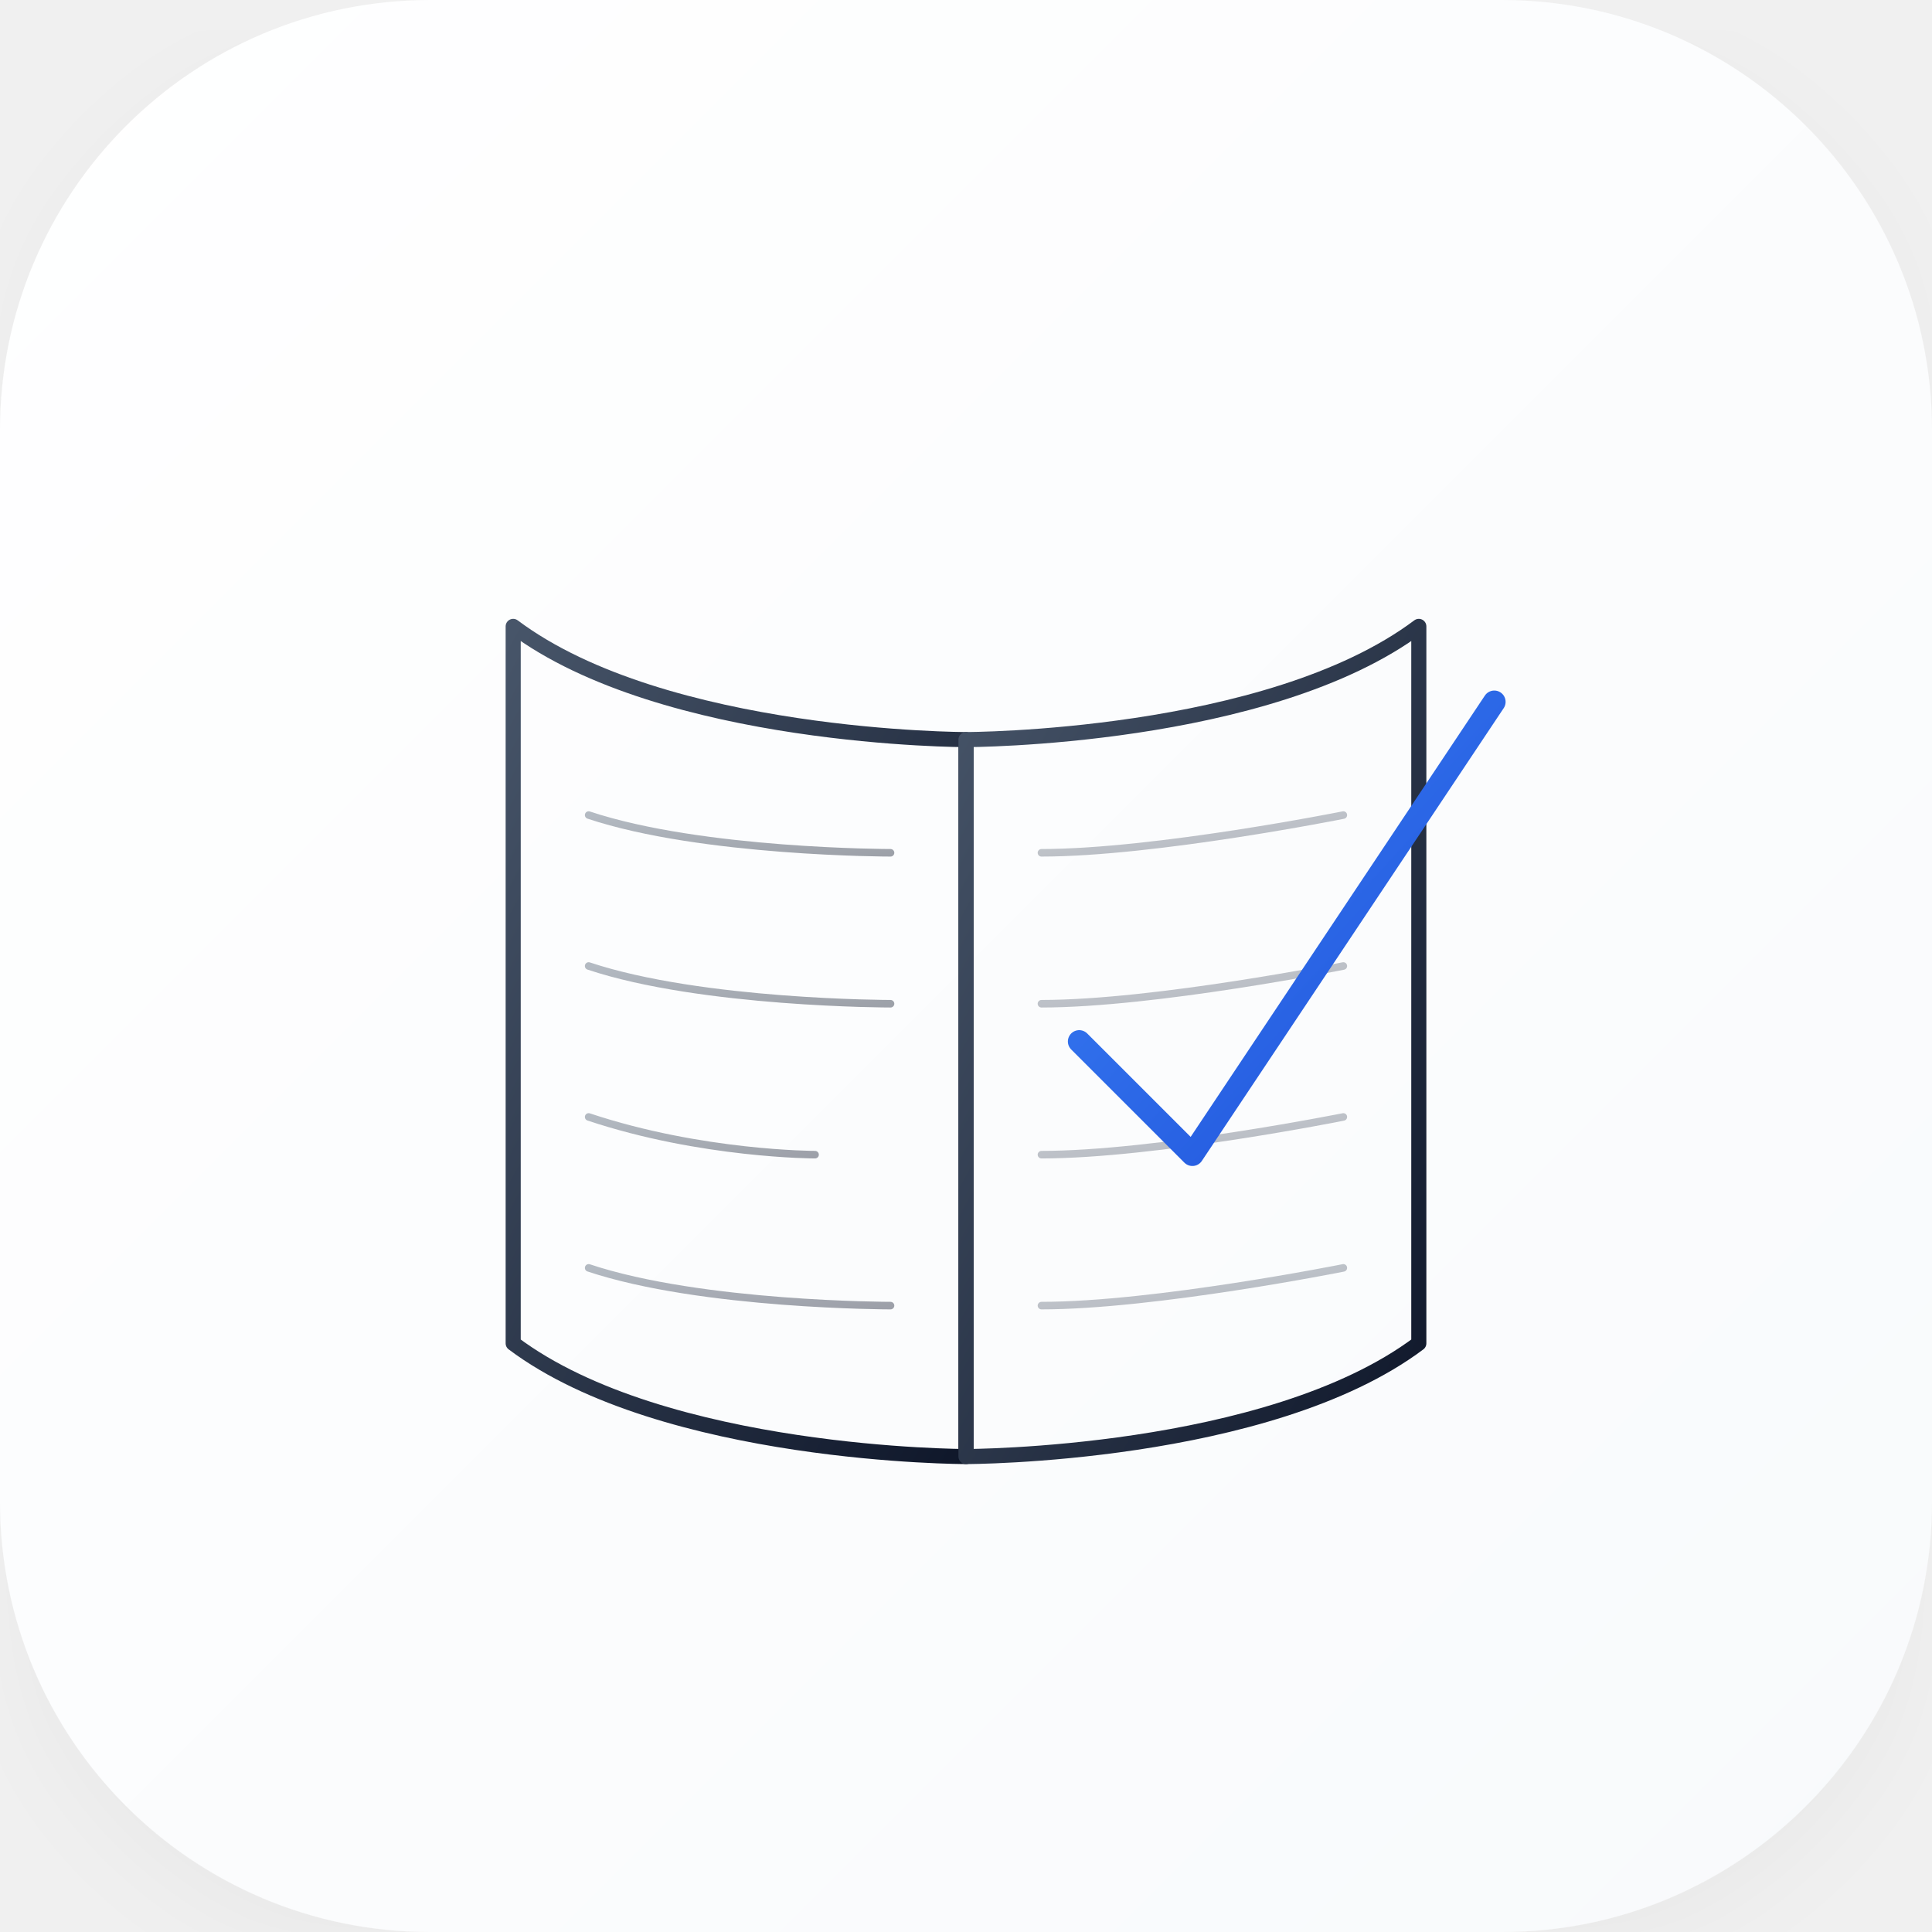
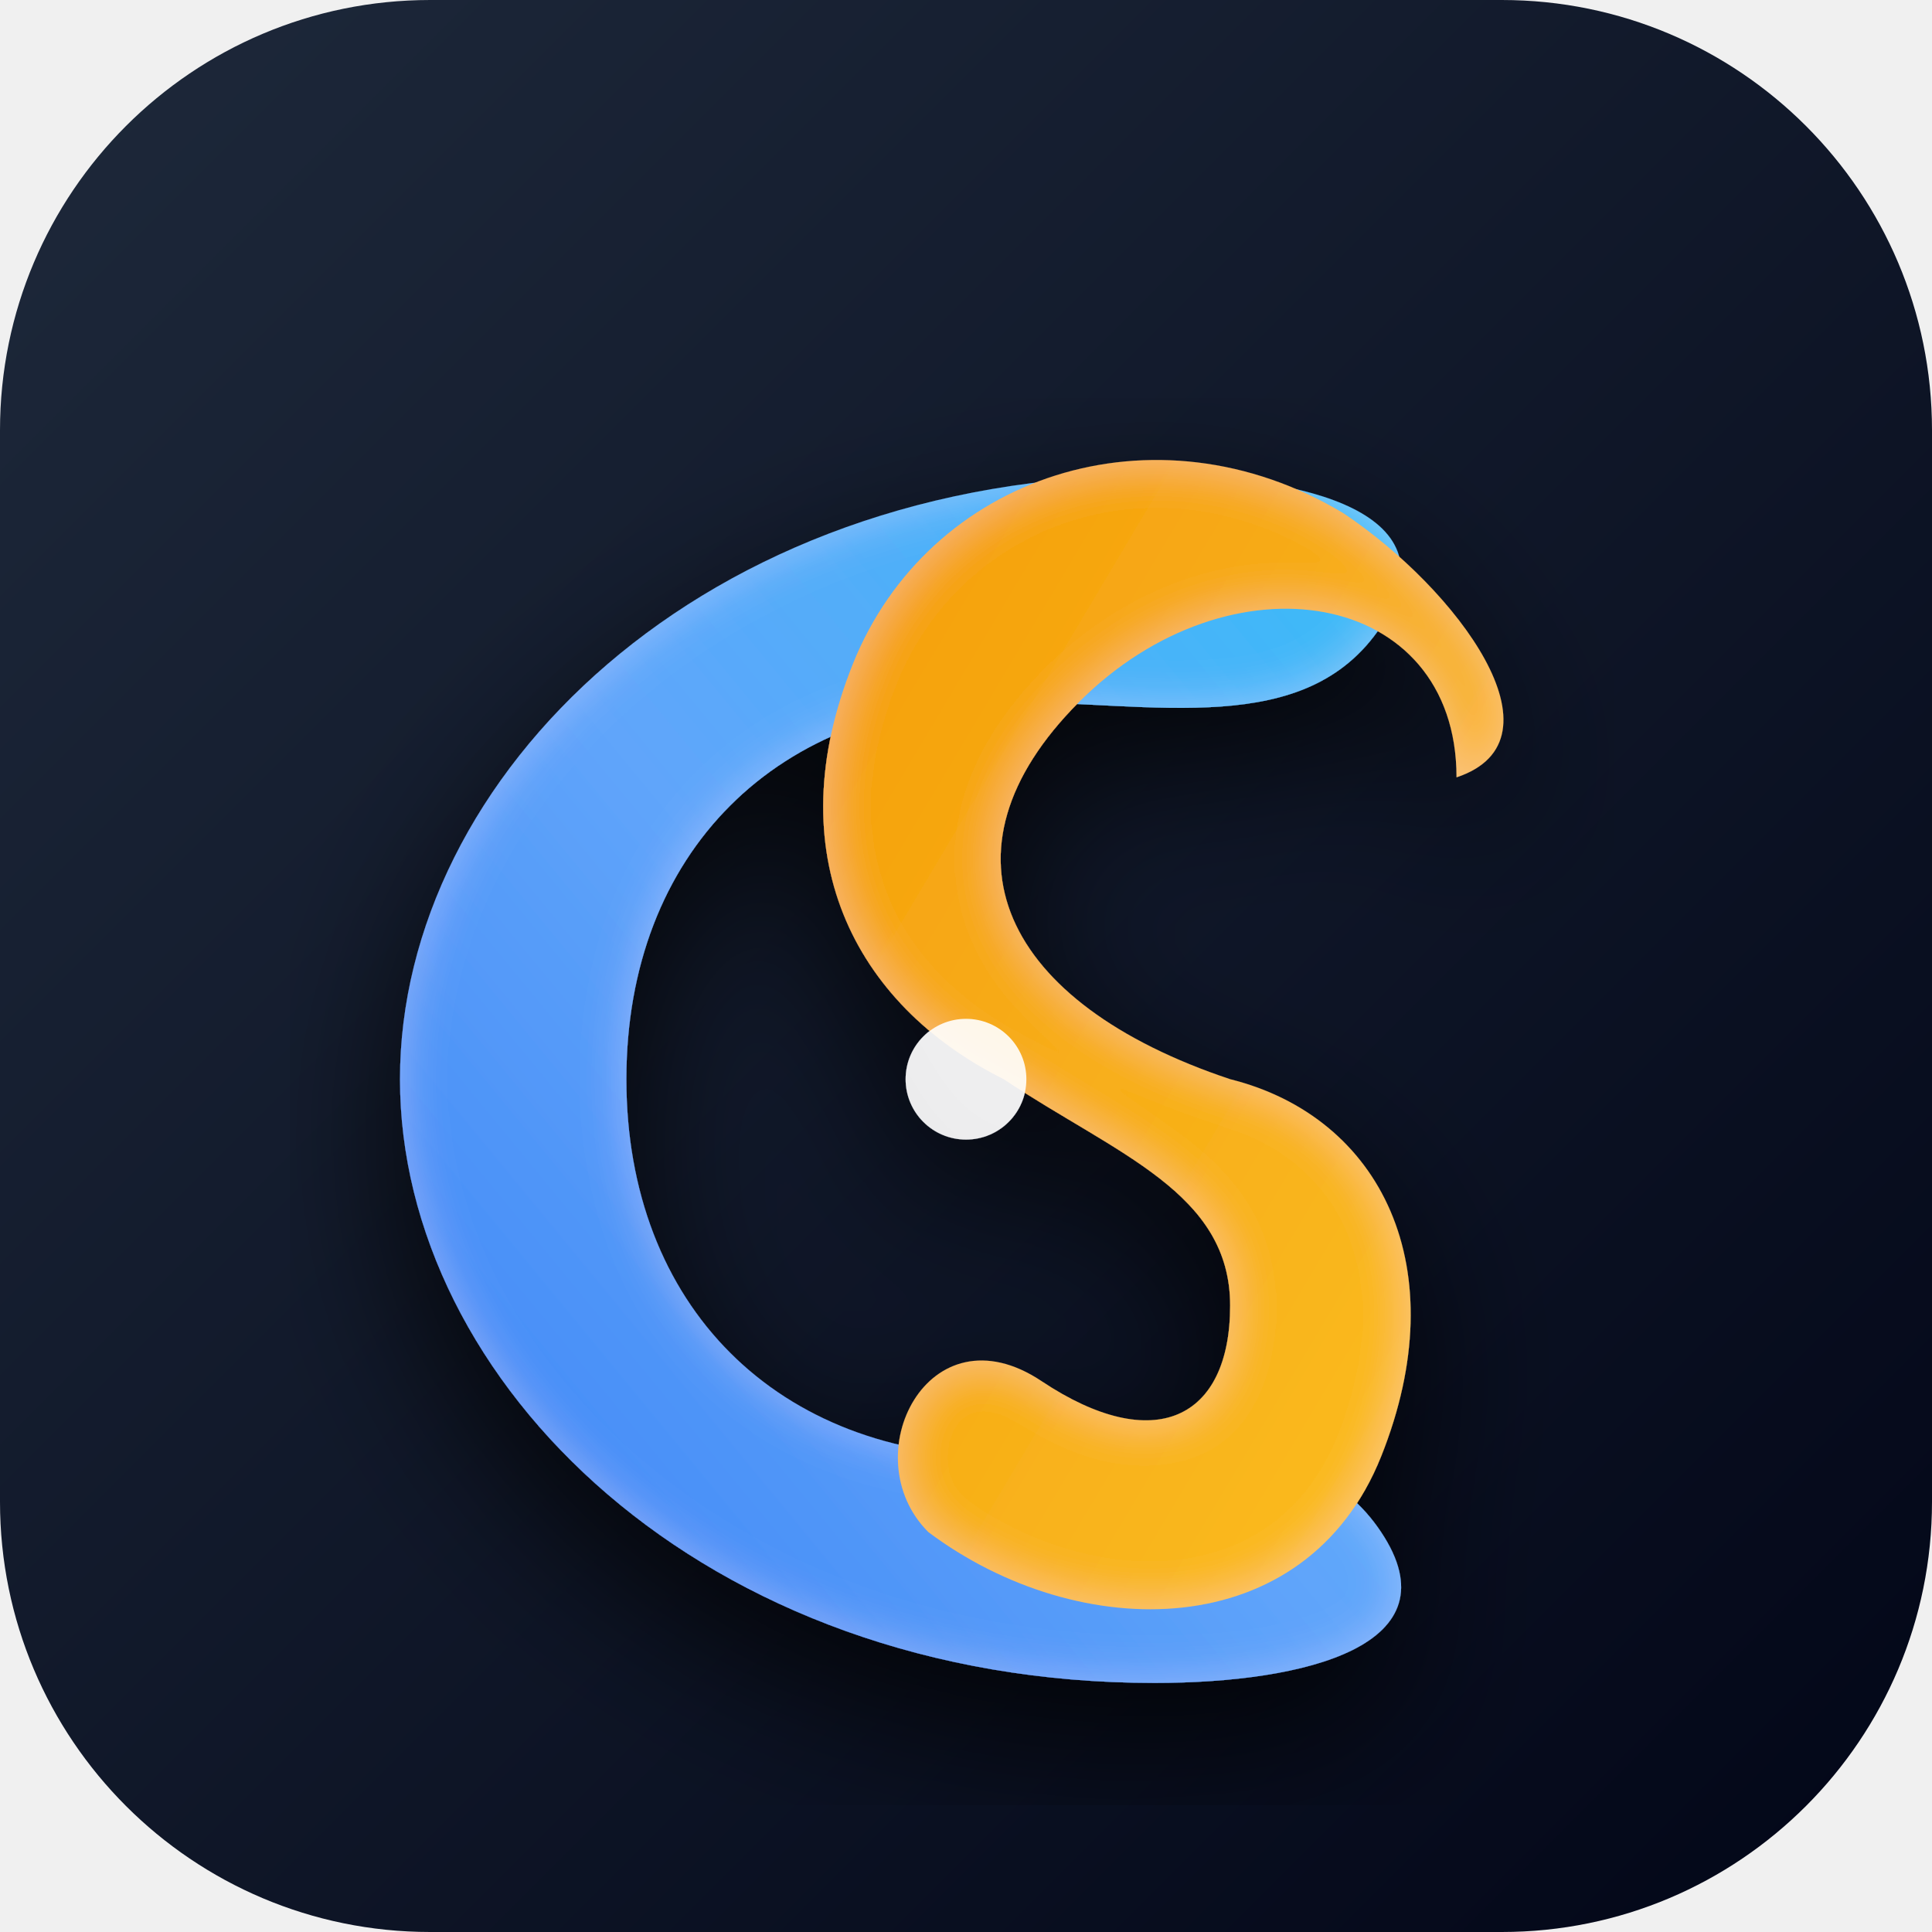
<svg xmlns="http://www.w3.org/2000/svg" viewBox="0 0 512 512">
  <defs>
    <linearGradient id="bg" x1="0%" y1="0%" x2="100%" y2="100%">
-       <stop offset="0%" stop-color="#ffffff" />
-       <stop offset="100%" stop-color="#f8fafc" />
+       <stop offset="0%" stop-color="#1e293b" />
+       <stop offset="100%" stop-color="#020617" />
    </linearGradient>
-     <filter id="shadow" x="-5%" y="-5%" width="120%" height="120%">
-       <feDropShadow dx="0" dy="8" stdDeviation="12" flood-color="#0f172a" flood-opacity="0.03" />
+     <linearGradient id="sc-gradient" x1="0%" y1="100%" x2="100%" y2="0%">
+       <stop offset="0%" stop-color="#3b82f6" />
+       <stop offset="50%" stop-color="#60a5fa" />
+       <stop offset="100%" stop-color="#38bdf8" />
+     </linearGradient>
+     <linearGradient id="sc-accent" x1="0%" y1="0%" x2="100%" y2="100%">
+       <stop offset="0%" stop-color="#f59e0b" />
+       <stop offset="100%" stop-color="#fbbf24" />
+     </linearGradient>
+     <filter id="shadow" x="-10%" y="-10%" width="120%" height="120%">
+       <feDropShadow dx="0" dy="16" stdDeviation="20" flood-color="#000000" flood-opacity="0.8" />
    </filter>
-     <linearGradient id="ink-slate" x1="0%" y1="0%" x2="100%" y2="100%">
-       <stop offset="0%" stop-color="#475569" />
-       <stop offset="100%" stop-color="#0f172a" />
-     </linearGradient>
-     <linearGradient id="accent-blue" x1="0%" y1="0%" x2="100%" y2="100%">
-       <stop offset="0%" stop-color="#3b82f6" />
-       <stop offset="100%" stop-color="#1d4ed8" />
-     </linearGradient>
+     <filter id="inner-shadow" x="-20%" y="-20%" width="140%" height="140%">
+       <feGaussianBlur stdDeviation="6" result="blur" />
+       <feComposite in="SourceAlpha" in2="blur" operator="out" result="shadow" />
+       <feFlood flood-color="#ffffff" flood-opacity="0.2" result="color" />
+       <feComposite in="color" in2="shadow" operator="in" result="inner" />
+       <feMerge>
+         <feMergeNode in="SourceGraphic" />
+         <feMergeNode in="inner" />
+       </feMerge>
+     </filter>
  </defs>
-   <rect width="512" height="512" rx="114" fill="url(#bg)" filter="url(#shadow)" />
-   <g transform="translate(116, 126)">
-     <path d="M 140 260 C 140 260, 60 260, 20 230 L 20 40 C 60 70, 140 70, 140 70 Z" fill="none" stroke="url(#ink-slate)" stroke-width="4" stroke-linejoin="round" />
-     <path d="M 40 90 C 70 100, 120 100, 120 100" fill="none" stroke="url(#ink-slate)" stroke-width="2" stroke-linecap="round" opacity="0.4" />
-     <path d="M 40 130 C 70 140, 120 140, 120 140" fill="none" stroke="url(#ink-slate)" stroke-width="2" stroke-linecap="round" opacity="0.4" />
-     <path d="M 40 170 C 70 180, 100 180, 100 180" fill="none" stroke="url(#ink-slate)" stroke-width="2" stroke-linecap="round" opacity="0.4" />
-     <path d="M 40 210 C 70 220, 120 220, 120 220" fill="none" stroke="url(#ink-slate)" stroke-width="2" stroke-linecap="round" opacity="0.4" />
-     <path d="M 140 260 C 140 260, 220 260, 260 230 L 260 40 C 220 70, 140 70, 140 70 Z" fill="none" stroke="url(#ink-slate)" stroke-width="4" stroke-linejoin="round" />
-     <path d="M 160 100 C 190 100, 240 90, 240 90" fill="none" stroke="url(#ink-slate)" stroke-width="2" stroke-linecap="round" opacity="0.3" />
-     <path d="M 160 140 C 190 140, 240 130, 240 130" fill="none" stroke="url(#ink-slate)" stroke-width="2" stroke-linecap="round" opacity="0.3" />
-     <path d="M 160 180 C 190 180, 240 170, 240 170" fill="none" stroke="url(#ink-slate)" stroke-width="2" stroke-linecap="round" opacity="0.3" />
-     <path d="M 160 220 C 190 220, 240 210, 240 210" fill="none" stroke="url(#ink-slate)" stroke-width="2" stroke-linecap="round" opacity="0.3" />
-     <path d="M 186 100 C 186 140, 186 220, 186 220" fill="none" stroke="url(#ink-slate)" stroke-width="2" stroke-linecap="round" opacity="0.3" />
-     <path d="M 213 95 C 213 135, 213 215, 213 215" fill="none" stroke="url(#ink-slate)" stroke-width="2" stroke-linecap="round" opacity="0.3" />
-     <path d="M 140 70 L 140 260" fill="none" stroke="url(#ink-slate)" stroke-width="4" stroke-linecap="round" />
-     <path d="M 170 150 L 200 180 L 280 60" fill="none" stroke="url(#accent-blue)" stroke-width="6" stroke-linecap="round" stroke-linejoin="round" />
+   <rect width="512" height="512" rx="114" fill="url(#bg)" />
+   <g transform="translate(106, 126)" filter="url(#shadow)">
+     <path d="M 260 40               C 280 10, 240 0, 200 0               C 80 0, 0 80, 0 160               C 0 240, 80 320, 200 320               C 240 320, 280 310, 260 280              C 240 250, 200 260, 160 260              C 100 260, 60 220, 60 160              C 60 100, 100 60, 160 60              C 200 60, 240 70, 260 40 Z" fill="url(#sc-gradient)" filter="url(#inner-shadow)" />
+     <path d="M 280 80              C 280 30, 220 20, 180 60              C 140 100, 160 140, 220 160              C 260 170, 280 210, 260 260              C 240 310, 180 310, 140 280              C 120 260, 140 220, 170 240              C 200 260, 220 250, 220 220              C 220 190, 190 180, 160 160              C 120 140, 100 100, 120 50              C 140 0, 200 -20, 250 10              C 280 30, 310 70, 280 80 Z" fill="url(#sc-accent)" filter="url(#inner-shadow)" />
+     <circle cx="150" cy="160" r="16" fill="#ffffff" opacity="0.9" />
  </g>
</svg>
